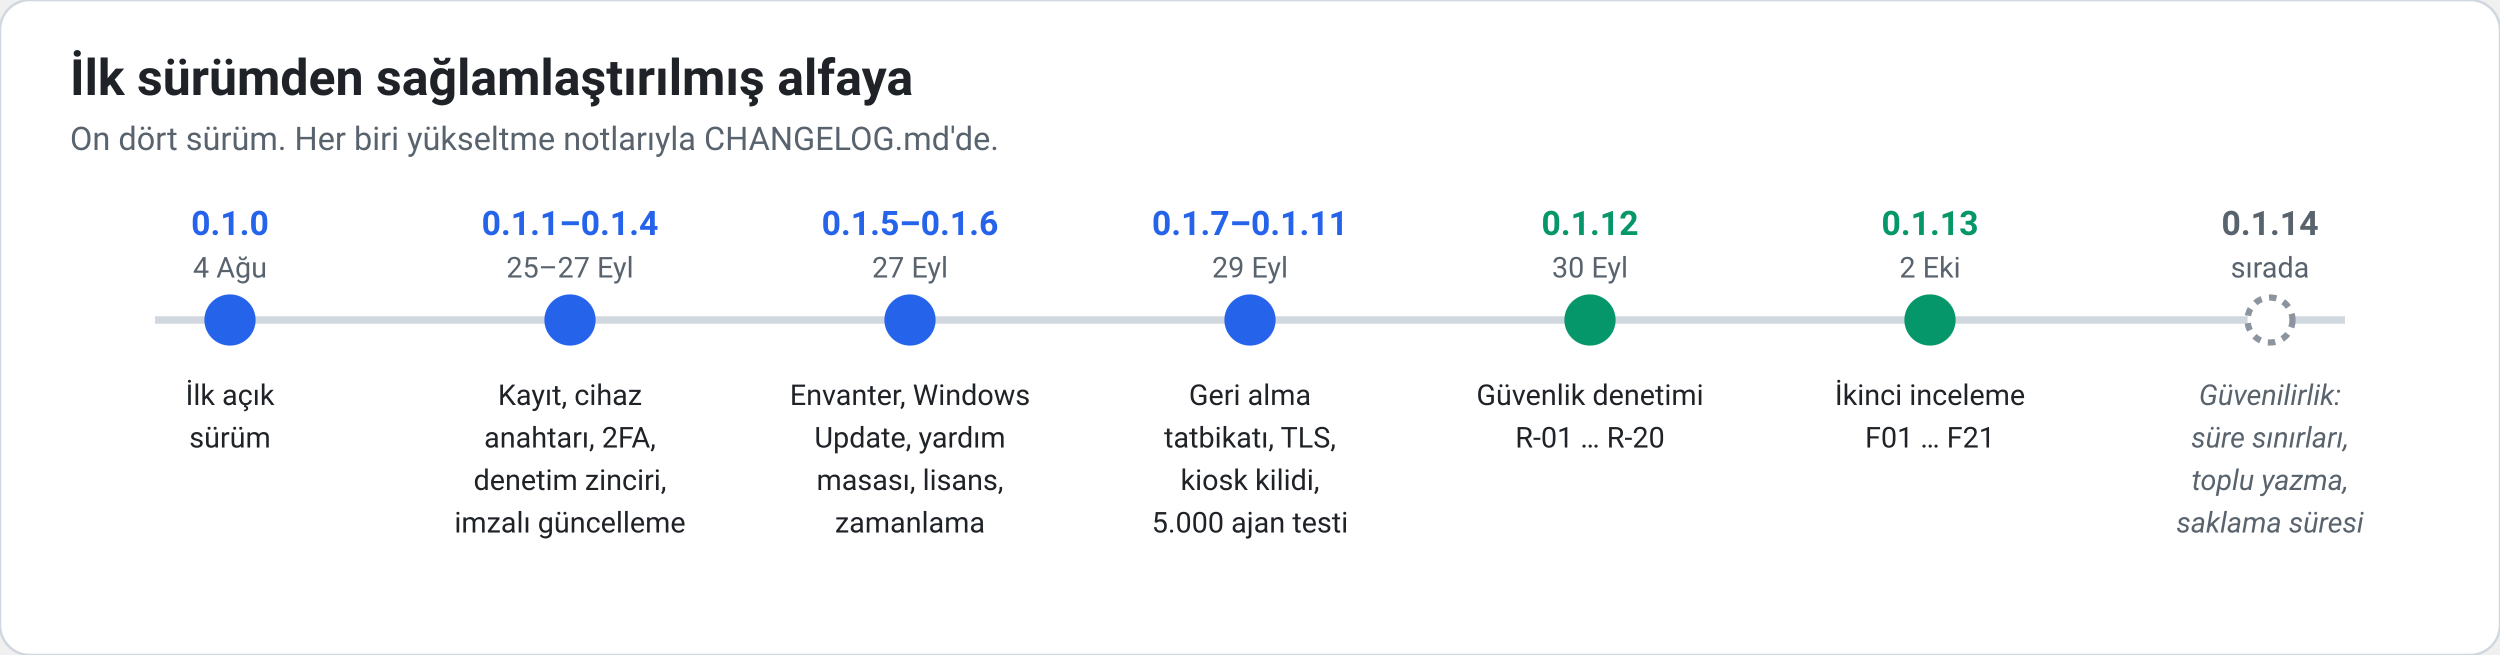
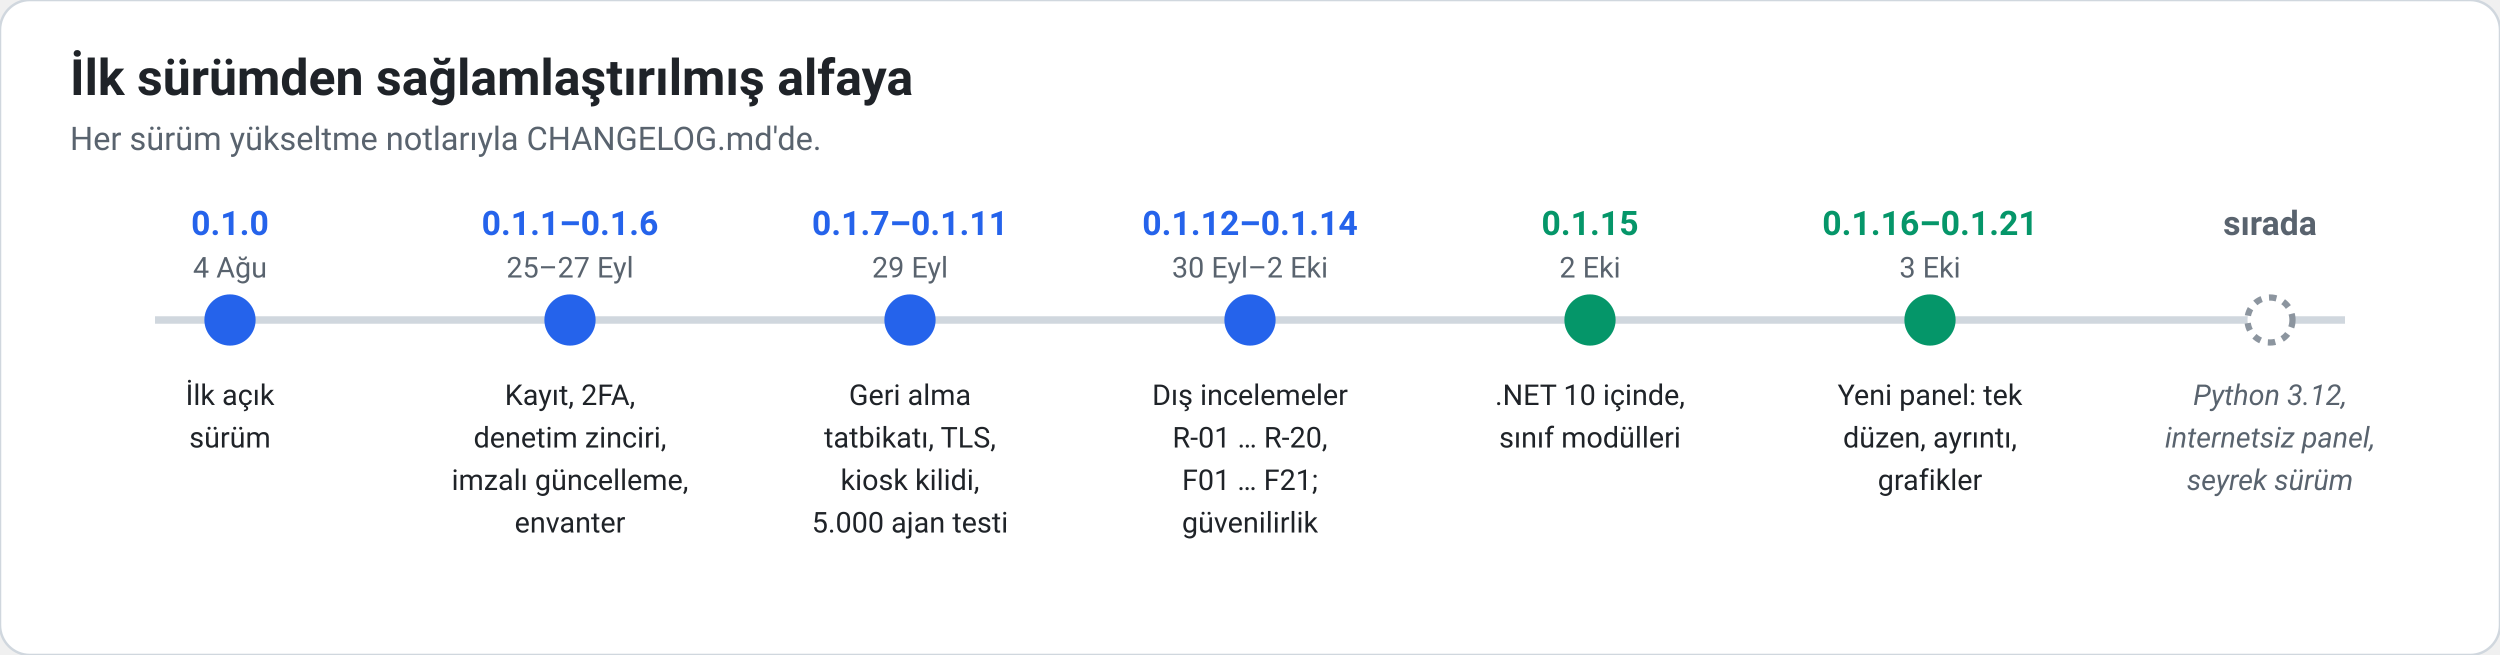
<svg xmlns="http://www.w3.org/2000/svg" viewBox="0 0 1000 262" width="1000" height="262" role="img" aria-label="İlk sürümden sağlamlaştırılmış alfaya">
  <defs>
    <marker id="arr-line" viewBox="0 0 10 10" refX="9" refY="5" markerWidth="7" markerHeight="7" orient="auto-start-reverse">
      <path d="M0,0 L10,5 L0,10 z" fill="#8c959f" />
    </marker>
    <marker id="arr-blue" viewBox="0 0 10 10" refX="9" refY="5" markerWidth="7" markerHeight="7" orient="auto-start-reverse">
      <path d="M0,0 L10,5 L0,10 z" fill="#2563eb" />
    </marker>
    <marker id="arr-green" viewBox="0 0 10 10" refX="9" refY="5" markerWidth="7" markerHeight="7" orient="auto-start-reverse">
      <path d="M0,0 L10,5 L0,10 z" fill="#059669" />
    </marker>
    <marker id="arr-violet" viewBox="0 0 10 10" refX="9" refY="5" markerWidth="7" markerHeight="7" orient="auto-start-reverse">
      <path d="M0,0 L10,5 L0,10 z" fill="#7c3aed" />
    </marker>
    <marker id="arr-amber" viewBox="0 0 10 10" refX="9" refY="5" markerWidth="7" markerHeight="7" orient="auto-start-reverse">
      <path d="M0,0 L10,5 L0,10 z" fill="#b45309" />
    </marker>
    <marker id="arr-red" viewBox="0 0 10 10" refX="9" refY="5" markerWidth="7" markerHeight="7" orient="auto-start-reverse">
      <path d="M0,0 L10,5 L0,10 z" fill="#dc2626" />
    </marker>
  </defs>
  <rect x="0" y="0" width="1000" height="262" rx="12" fill="#ffffff" stroke="#d0d7de" stroke-width="1" />
  <text x="28" y="38" font-family="-apple-system,BlinkMacSystemFont,Segoe UI,Roboto,Helvetica,Arial,sans-serif" font-size="20" font-weight="700" fill="#1f2328" text-anchor="start">İlk sürümden sağlamlaştırılmış alfaya</text>
-   <text x="28" y="60" font-family="-apple-system,BlinkMacSystemFont,Segoe UI,Roboto,Helvetica,Arial,sans-serif" font-size="13" font-weight="400" fill="#59636e" text-anchor="start">On dört sürüm. Her biri yükseltme notlarıyla CHANGELOG.md'de.</text>
+   <text x="28" y="60" font-family="-apple-system,BlinkMacSystemFont,Segoe UI,Roboto,Helvetica,Arial,sans-serif" font-size="13" font-weight="400" fill="#59636e" text-anchor="start">Her sürüm yükseltme notlarıyla CHANGELOG.md'de.</text>
  <line x1="62" y1="128" x2="938" y2="128" stroke="#d0d7de" stroke-width="3" />
  <circle cx="92.0" cy="128" r="9" fill="#2563eb" stroke="#2563eb" stroke-width="2.5" />
  <text x="92.0" y="94" font-family="-apple-system,BlinkMacSystemFont,Segoe UI,Roboto,Helvetica,Arial,sans-serif" font-size="13.5" font-weight="700" fill="#2563eb" text-anchor="middle">0.1.0</text>
  <text x="92.0" y="111" font-family="-apple-system,BlinkMacSystemFont,Segoe UI,Roboto,Helvetica,Arial,sans-serif" font-size="11.5" font-weight="400" fill="#59636e" text-anchor="middle">4 Ağu</text>
  <text x="92.0" y="162" font-family="-apple-system,BlinkMacSystemFont,Segoe UI,Roboto,Helvetica,Arial,sans-serif" font-size="11.5" font-weight="400" fill="#1f2328" text-anchor="middle">İlk açık</text>
  <text x="92.0" y="179" font-family="-apple-system,BlinkMacSystemFont,Segoe UI,Roboto,Helvetica,Arial,sans-serif" font-size="11.5" font-weight="400" fill="#1f2328" text-anchor="middle">sürüm</text>
  <circle cx="228.0" cy="128" r="9" fill="#2563eb" stroke="#2563eb" stroke-width="2.5" />
-   <text x="228.0" y="94" font-family="-apple-system,BlinkMacSystemFont,Segoe UI,Roboto,Helvetica,Arial,sans-serif" font-size="13.5" font-weight="700" fill="#2563eb" text-anchor="middle">0.1.1–0.1.4</text>
+   <text x="228.0" y="94" font-family="-apple-system,BlinkMacSystemFont,Segoe UI,Roboto,Helvetica,Arial,sans-serif" font-size="13.5" font-weight="700" fill="#2563eb" text-anchor="middle">0.1.1–0.1.6</text>
  <text x="228.0" y="111" font-family="-apple-system,BlinkMacSystemFont,Segoe UI,Roboto,Helvetica,Arial,sans-serif" font-size="11.5" font-weight="400" fill="#59636e" text-anchor="middle">25–27 Eyl</text>
-   <text x="228.0" y="162" font-family="-apple-system,BlinkMacSystemFont,Segoe UI,Roboto,Helvetica,Arial,sans-serif" font-size="11.5" font-weight="400" fill="#1f2328" text-anchor="middle">Kayıt, cihaz</text>
-   <text x="228.0" y="179" font-family="-apple-system,BlinkMacSystemFont,Segoe UI,Roboto,Helvetica,Arial,sans-serif" font-size="11.5" font-weight="400" fill="#1f2328" text-anchor="middle">anahtarı, 2FA,</text>
-   <text x="228.0" y="196" font-family="-apple-system,BlinkMacSystemFont,Segoe UI,Roboto,Helvetica,Arial,sans-serif" font-size="11.5" font-weight="400" fill="#1f2328" text-anchor="middle">denetim zinciri,</text>
-   <text x="228.0" y="213" font-family="-apple-system,BlinkMacSystemFont,Segoe UI,Roboto,Helvetica,Arial,sans-serif" font-size="11.5" font-weight="400" fill="#1f2328" text-anchor="middle">imzalı güncelleme</text>
+   <text x="228.0" y="162" font-family="-apple-system,BlinkMacSystemFont,Segoe UI,Roboto,Helvetica,Arial,sans-serif" font-size="11.5" font-weight="400" fill="#1f2328" text-anchor="middle">Kayıt, 2FA,</text>
+   <text x="228.0" y="179" font-family="-apple-system,BlinkMacSystemFont,Segoe UI,Roboto,Helvetica,Arial,sans-serif" font-size="11.5" font-weight="400" fill="#1f2328" text-anchor="middle">denetim zinciri,</text>
+   <text x="228.0" y="196" font-family="-apple-system,BlinkMacSystemFont,Segoe UI,Roboto,Helvetica,Arial,sans-serif" font-size="11.5" font-weight="400" fill="#1f2328" text-anchor="middle">imzalı güncelleme,</text>
+   <text x="228.0" y="213" font-family="-apple-system,BlinkMacSystemFont,Segoe UI,Roboto,Helvetica,Arial,sans-serif" font-size="11.5" font-weight="400" fill="#1f2328" text-anchor="middle">envanter</text>
  <circle cx="364.0" cy="128" r="9" fill="#2563eb" stroke="#2563eb" stroke-width="2.5" />
-   <text x="364.0" y="94" font-family="-apple-system,BlinkMacSystemFont,Segoe UI,Roboto,Helvetica,Arial,sans-serif" font-size="13.5" font-weight="700" fill="#2563eb" text-anchor="middle">0.1.5–0.1.6</text>
-   <text x="364.0" y="111" font-family="-apple-system,BlinkMacSystemFont,Segoe UI,Roboto,Helvetica,Arial,sans-serif" font-size="11.5" font-weight="400" fill="#59636e" text-anchor="middle">27 Eyl</text>
-   <text x="364.0" y="162" font-family="-apple-system,BlinkMacSystemFont,Segoe UI,Roboto,Helvetica,Arial,sans-serif" font-size="11.5" font-weight="400" fill="#1f2328" text-anchor="middle">Envanter, Windows</text>
-   <text x="364.0" y="179" font-family="-apple-system,BlinkMacSystemFont,Segoe UI,Roboto,Helvetica,Arial,sans-serif" font-size="11.5" font-weight="400" fill="#1f2328" text-anchor="middle">Update, yardım</text>
-   <text x="364.0" y="196" font-family="-apple-system,BlinkMacSystemFont,Segoe UI,Roboto,Helvetica,Arial,sans-serif" font-size="11.5" font-weight="400" fill="#1f2328" text-anchor="middle">masası, lisans,</text>
-   <text x="364.0" y="213" font-family="-apple-system,BlinkMacSystemFont,Segoe UI,Roboto,Helvetica,Arial,sans-serif" font-size="11.5" font-weight="400" fill="#1f2328" text-anchor="middle">zamanlama</text>
+   <text x="364.0" y="94" font-family="-apple-system,BlinkMacSystemFont,Segoe UI,Roboto,Helvetica,Arial,sans-serif" font-size="13.5" font-weight="700" fill="#2563eb" text-anchor="middle">0.1.7–0.1.11</text>
+   <text x="364.0" y="111" font-family="-apple-system,BlinkMacSystemFont,Segoe UI,Roboto,Helvetica,Arial,sans-serif" font-size="11.5" font-weight="400" fill="#59636e" text-anchor="middle">29 Eyl</text>
+   <text x="364.0" y="162" font-family="-apple-system,BlinkMacSystemFont,Segoe UI,Roboto,Helvetica,Arial,sans-serif" font-size="11.5" font-weight="400" fill="#1f2328" text-anchor="middle">Geri alma</text>
+   <text x="364.0" y="179" font-family="-apple-system,BlinkMacSystemFont,Segoe UI,Roboto,Helvetica,Arial,sans-serif" font-size="11.5" font-weight="400" fill="#1f2328" text-anchor="middle">tatbikatı, TLS,</text>
+   <text x="364.0" y="196" font-family="-apple-system,BlinkMacSystemFont,Segoe UI,Roboto,Helvetica,Arial,sans-serif" font-size="11.5" font-weight="400" fill="#1f2328" text-anchor="middle">kiosk kilidi,</text>
+   <text x="364.0" y="213" font-family="-apple-system,BlinkMacSystemFont,Segoe UI,Roboto,Helvetica,Arial,sans-serif" font-size="11.5" font-weight="400" fill="#1f2328" text-anchor="middle">5.000 ajan testi</text>
  <circle cx="500.0" cy="128" r="9" fill="#2563eb" stroke="#2563eb" stroke-width="2.5" />
-   <text x="500.0" y="94" font-family="-apple-system,BlinkMacSystemFont,Segoe UI,Roboto,Helvetica,Arial,sans-serif" font-size="13.5" font-weight="700" fill="#2563eb" text-anchor="middle">0.1.7–0.1.11</text>
-   <text x="500.0" y="111" font-family="-apple-system,BlinkMacSystemFont,Segoe UI,Roboto,Helvetica,Arial,sans-serif" font-size="11.5" font-weight="400" fill="#59636e" text-anchor="middle">29 Eyl</text>
-   <text x="500.0" y="162" font-family="-apple-system,BlinkMacSystemFont,Segoe UI,Roboto,Helvetica,Arial,sans-serif" font-size="11.5" font-weight="400" fill="#1f2328" text-anchor="middle">Geri alma</text>
-   <text x="500.0" y="179" font-family="-apple-system,BlinkMacSystemFont,Segoe UI,Roboto,Helvetica,Arial,sans-serif" font-size="11.5" font-weight="400" fill="#1f2328" text-anchor="middle">tatbikatı, TLS,</text>
-   <text x="500.0" y="196" font-family="-apple-system,BlinkMacSystemFont,Segoe UI,Roboto,Helvetica,Arial,sans-serif" font-size="11.5" font-weight="400" fill="#1f2328" text-anchor="middle">kiosk kilidi,</text>
-   <text x="500.0" y="213" font-family="-apple-system,BlinkMacSystemFont,Segoe UI,Roboto,Helvetica,Arial,sans-serif" font-size="11.5" font-weight="400" fill="#1f2328" text-anchor="middle">5.000 ajan testi</text>
+   <text x="500.0" y="94" font-family="-apple-system,BlinkMacSystemFont,Segoe UI,Roboto,Helvetica,Arial,sans-serif" font-size="13.5" font-weight="700" fill="#2563eb" text-anchor="middle">0.1.12–0.1.14</text>
+   <text x="500.0" y="111" font-family="-apple-system,BlinkMacSystemFont,Segoe UI,Roboto,Helvetica,Arial,sans-serif" font-size="11.5" font-weight="400" fill="#59636e" text-anchor="middle">30 Eyl–2 Eki</text>
+   <text x="500.0" y="162" font-family="-apple-system,BlinkMacSystemFont,Segoe UI,Roboto,Helvetica,Arial,sans-serif" font-size="11.5" font-weight="400" fill="#1f2328" text-anchor="middle">Dış incelemeler</text>
+   <text x="500.0" y="179" font-family="-apple-system,BlinkMacSystemFont,Segoe UI,Roboto,Helvetica,Arial,sans-serif" font-size="11.5" font-weight="400" fill="#1f2328" text-anchor="middle">R-01 … R-20,</text>
+   <text x="500.0" y="196" font-family="-apple-system,BlinkMacSystemFont,Segoe UI,Roboto,Helvetica,Arial,sans-serif" font-size="11.5" font-weight="400" fill="#1f2328" text-anchor="middle">F01 … F21;</text>
+   <text x="500.0" y="213" font-family="-apple-system,BlinkMacSystemFont,Segoe UI,Roboto,Helvetica,Arial,sans-serif" font-size="11.5" font-weight="400" fill="#1f2328" text-anchor="middle">güvenilirlik</text>
  <circle cx="636.0" cy="128" r="9" fill="#059669" stroke="#059669" stroke-width="2.5" />
-   <text x="636.0" y="94" font-family="-apple-system,BlinkMacSystemFont,Segoe UI,Roboto,Helvetica,Arial,sans-serif" font-size="13.5" font-weight="700" fill="#059669" text-anchor="middle">0.1.12</text>
-   <text x="636.0" y="111" font-family="-apple-system,BlinkMacSystemFont,Segoe UI,Roboto,Helvetica,Arial,sans-serif" font-size="11.5" font-weight="400" fill="#59636e" text-anchor="middle">30 Eyl</text>
-   <text x="636.0" y="162" font-family="-apple-system,BlinkMacSystemFont,Segoe UI,Roboto,Helvetica,Arial,sans-serif" font-size="11.5" font-weight="400" fill="#1f2328" text-anchor="middle">Güvenlik denetimi</text>
-   <text x="636.0" y="179" font-family="-apple-system,BlinkMacSystemFont,Segoe UI,Roboto,Helvetica,Arial,sans-serif" font-size="11.5" font-weight="400" fill="#1f2328" text-anchor="middle">R-01 … R-20</text>
+   <text x="636.0" y="94" font-family="-apple-system,BlinkMacSystemFont,Segoe UI,Roboto,Helvetica,Arial,sans-serif" font-size="13.5" font-weight="700" fill="#059669" text-anchor="middle">0.1.15</text>
+   <text x="636.0" y="111" font-family="-apple-system,BlinkMacSystemFont,Segoe UI,Roboto,Helvetica,Arial,sans-serif" font-size="11.5" font-weight="400" fill="#59636e" text-anchor="middle">2 Eki</text>
+   <text x="636.0" y="162" font-family="-apple-system,BlinkMacSystemFont,Segoe UI,Roboto,Helvetica,Arial,sans-serif" font-size="11.5" font-weight="400" fill="#1f2328" text-anchor="middle">.NET 10 içinde,</text>
+   <text x="636.0" y="179" font-family="-apple-system,BlinkMacSystemFont,Segoe UI,Roboto,Helvetica,Arial,sans-serif" font-size="11.5" font-weight="400" fill="#1f2328" text-anchor="middle">sınıf modülleri</text>
  <circle cx="772.0" cy="128" r="9" fill="#059669" stroke="#059669" stroke-width="2.5" />
-   <text x="772.0" y="94" font-family="-apple-system,BlinkMacSystemFont,Segoe UI,Roboto,Helvetica,Arial,sans-serif" font-size="13.5" font-weight="700" fill="#059669" text-anchor="middle">0.1.13</text>
-   <text x="772.0" y="111" font-family="-apple-system,BlinkMacSystemFont,Segoe UI,Roboto,Helvetica,Arial,sans-serif" font-size="11.5" font-weight="400" fill="#59636e" text-anchor="middle">2 Eki</text>
-   <text x="772.0" y="162" font-family="-apple-system,BlinkMacSystemFont,Segoe UI,Roboto,Helvetica,Arial,sans-serif" font-size="11.5" font-weight="400" fill="#1f2328" text-anchor="middle">İkinci inceleme</text>
-   <text x="772.0" y="179" font-family="-apple-system,BlinkMacSystemFont,Segoe UI,Roboto,Helvetica,Arial,sans-serif" font-size="11.5" font-weight="400" fill="#1f2328" text-anchor="middle">F01 … F21</text>
+   <text x="772.0" y="94" font-family="-apple-system,BlinkMacSystemFont,Segoe UI,Roboto,Helvetica,Arial,sans-serif" font-size="13.5" font-weight="700" fill="#059669" text-anchor="middle">0.1.16–0.1.21</text>
+   <text x="772.0" y="111" font-family="-apple-system,BlinkMacSystemFont,Segoe UI,Roboto,Helvetica,Arial,sans-serif" font-size="11.5" font-weight="400" fill="#59636e" text-anchor="middle">3 Eki</text>
+   <text x="772.0" y="162" font-family="-apple-system,BlinkMacSystemFont,Segoe UI,Roboto,Helvetica,Arial,sans-serif" font-size="11.5" font-weight="400" fill="#1f2328" text-anchor="middle">Yeni panel: tek</text>
+   <text x="772.0" y="179" font-family="-apple-system,BlinkMacSystemFont,Segoe UI,Roboto,Helvetica,Arial,sans-serif" font-size="11.5" font-weight="400" fill="#1f2328" text-anchor="middle">düzen, ayrıntı,</text>
+   <text x="772.0" y="196" font-family="-apple-system,BlinkMacSystemFont,Segoe UI,Roboto,Helvetica,Arial,sans-serif" font-size="11.5" font-weight="400" fill="#1f2328" text-anchor="middle">grafikler</text>
  <circle cx="908.0" cy="128" r="9" fill="#ffffff" stroke="#8c959f" stroke-width="2.5" stroke-dasharray="3 3" />
-   <text x="908.0" y="94" font-family="-apple-system,BlinkMacSystemFont,Segoe UI,Roboto,Helvetica,Arial,sans-serif" font-size="13.5" font-weight="700" fill="#59636e" text-anchor="middle">0.1.14</text>
-   <text x="908.0" y="111" font-family="-apple-system,BlinkMacSystemFont,Segoe UI,Roboto,Helvetica,Arial,sans-serif" font-size="11.5" font-weight="400" fill="#59636e" text-anchor="middle">sırada</text>
-   <text x="908.0" y="162" font-family="-apple-system,BlinkMacSystemFont,Segoe UI,Roboto,Helvetica,Arial,sans-serif" font-size="11.5" font-weight="400" fill="#59636e" text-anchor="middle" font-style="italic">Güvenilirlik:</text>
-   <text x="908.0" y="179" font-family="-apple-system,BlinkMacSystemFont,Segoe UI,Roboto,Helvetica,Arial,sans-serif" font-size="11.5" font-weight="400" fill="#59636e" text-anchor="middle" font-style="italic">süre sınırları,</text>
-   <text x="908.0" y="196" font-family="-apple-system,BlinkMacSystemFont,Segoe UI,Roboto,Helvetica,Arial,sans-serif" font-size="11.5" font-weight="400" fill="#59636e" text-anchor="middle" font-style="italic">toplu yazma,</text>
-   <text x="908.0" y="213" font-family="-apple-system,BlinkMacSystemFont,Segoe UI,Roboto,Helvetica,Arial,sans-serif" font-size="11.5" font-weight="400" fill="#59636e" text-anchor="middle" font-style="italic">saklama süresi</text>
+   <text x="908.0" y="94" font-family="-apple-system,BlinkMacSystemFont,Segoe UI,Roboto,Helvetica,Arial,sans-serif" font-size="13.5" font-weight="700" fill="#59636e" text-anchor="middle">sırada</text>
+   <text x="908.0" y="111" font-family="-apple-system,BlinkMacSystemFont,Segoe UI,Roboto,Helvetica,Arial,sans-serif" font-size="11.5" font-weight="400" fill="#59636e" text-anchor="middle" />
+   <text x="908.0" y="162" font-family="-apple-system,BlinkMacSystemFont,Segoe UI,Roboto,Helvetica,Arial,sans-serif" font-size="11.5" font-weight="400" fill="#59636e" text-anchor="middle" font-style="italic">Python 3.12,</text>
+   <text x="908.0" y="179" font-family="-apple-system,BlinkMacSystemFont,Segoe UI,Roboto,Helvetica,Arial,sans-serif" font-size="11.5" font-weight="400" fill="#59636e" text-anchor="middle" font-style="italic">internetsiz panel,</text>
+   <text x="908.0" y="196" font-family="-apple-system,BlinkMacSystemFont,Segoe UI,Roboto,Helvetica,Arial,sans-serif" font-size="11.5" font-weight="400" fill="#59636e" text-anchor="middle" font-style="italic">seyrek sürüm</text>
</svg>
